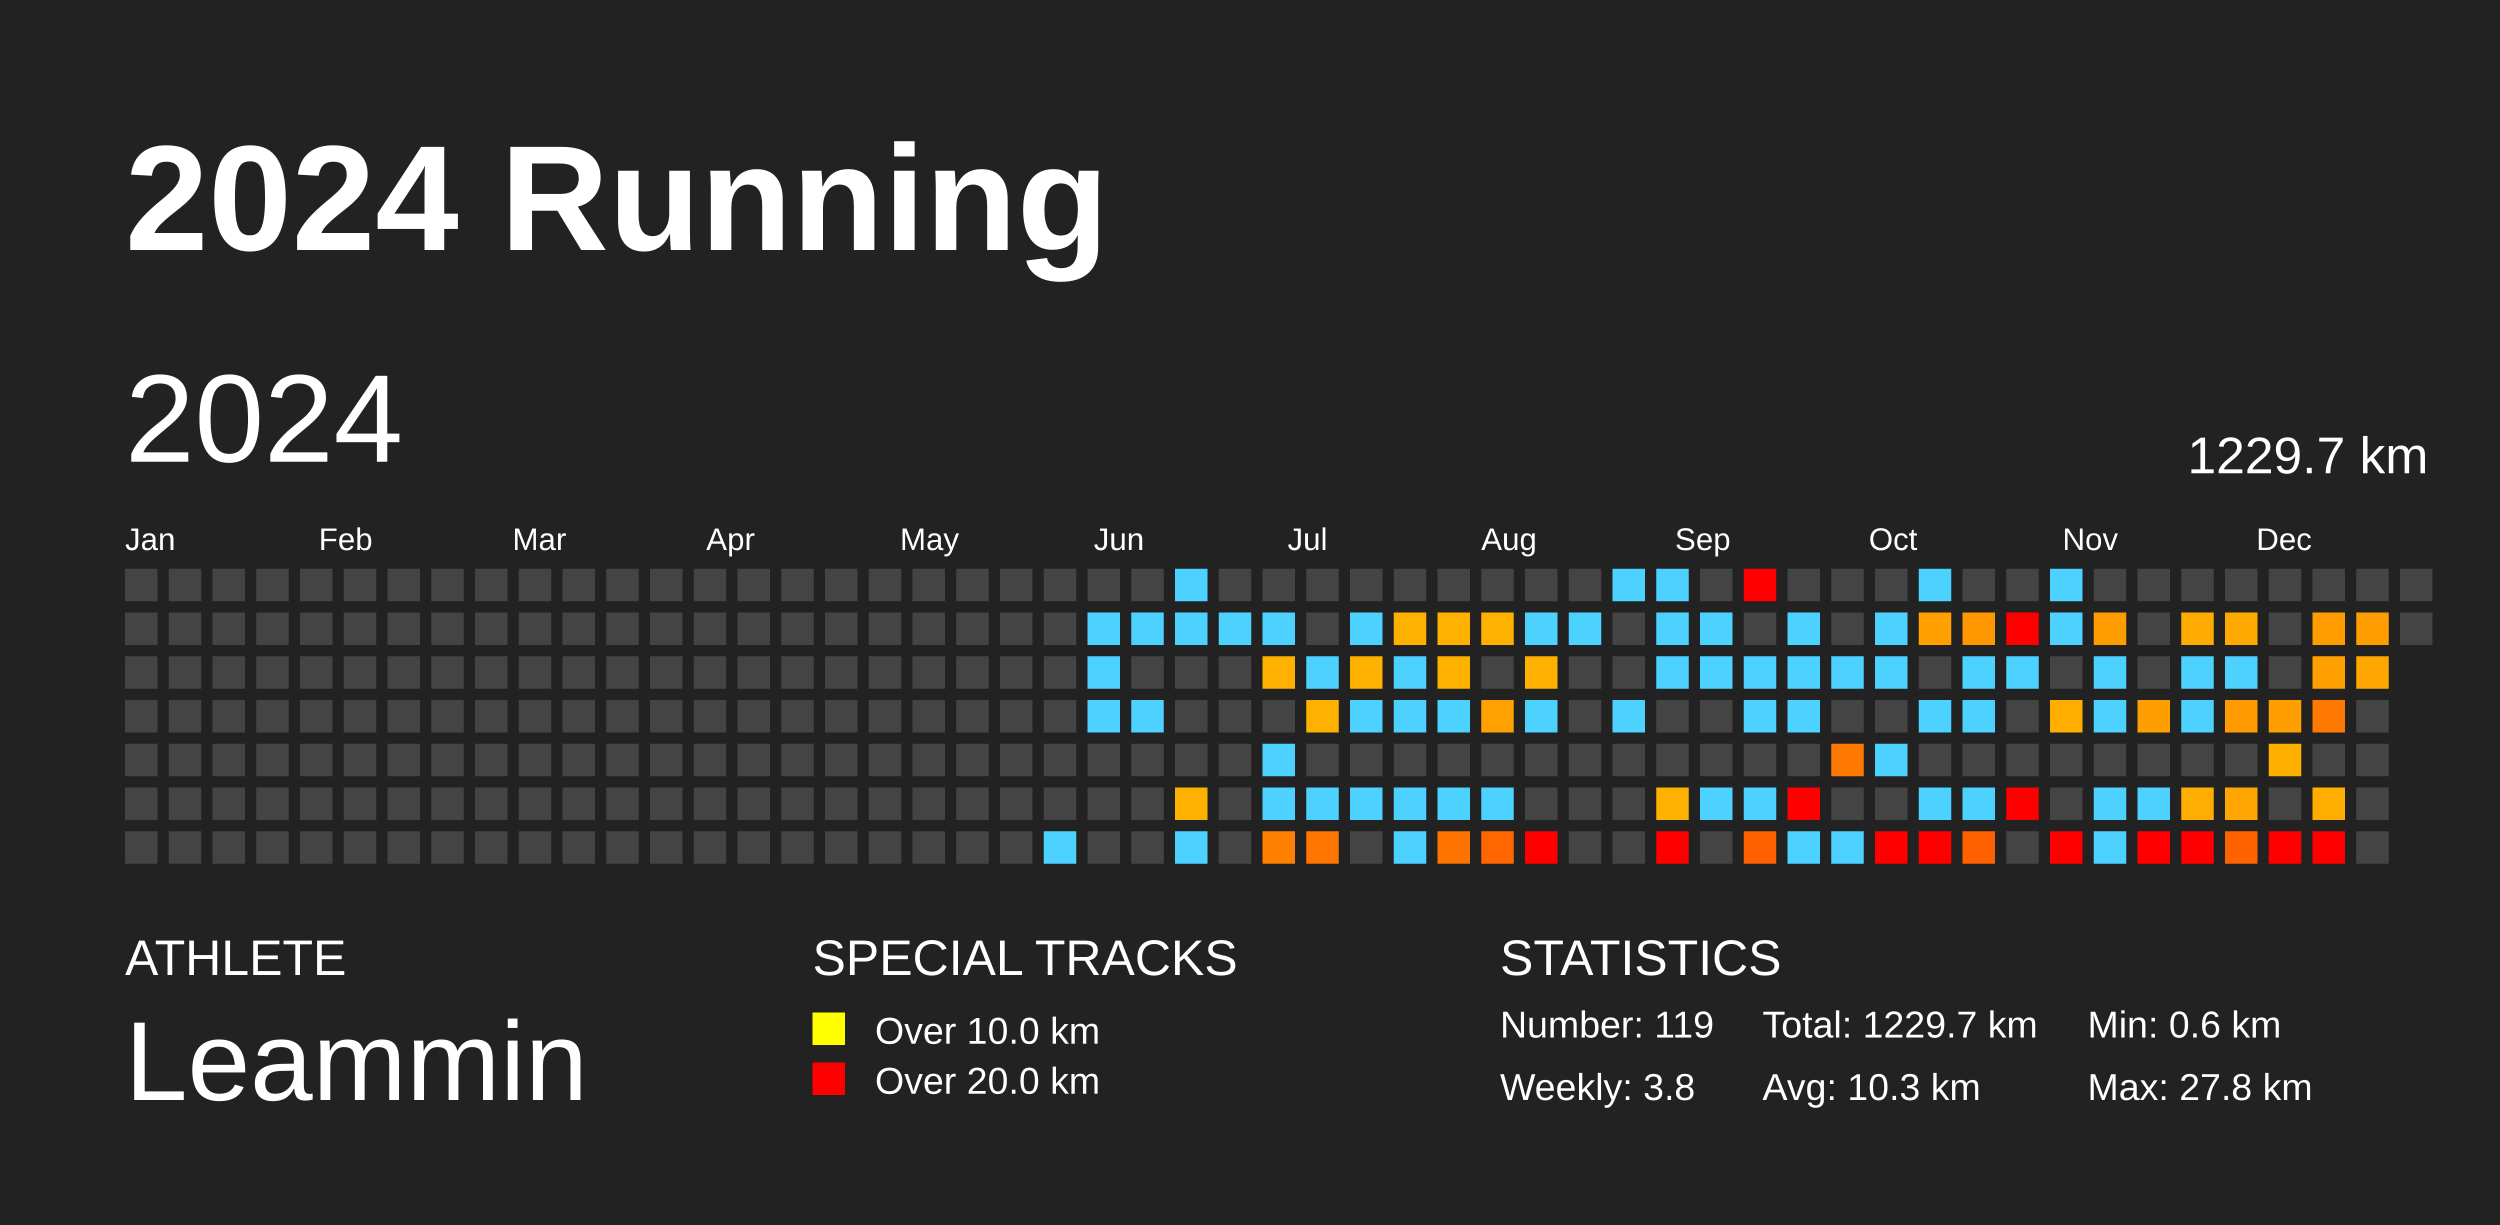
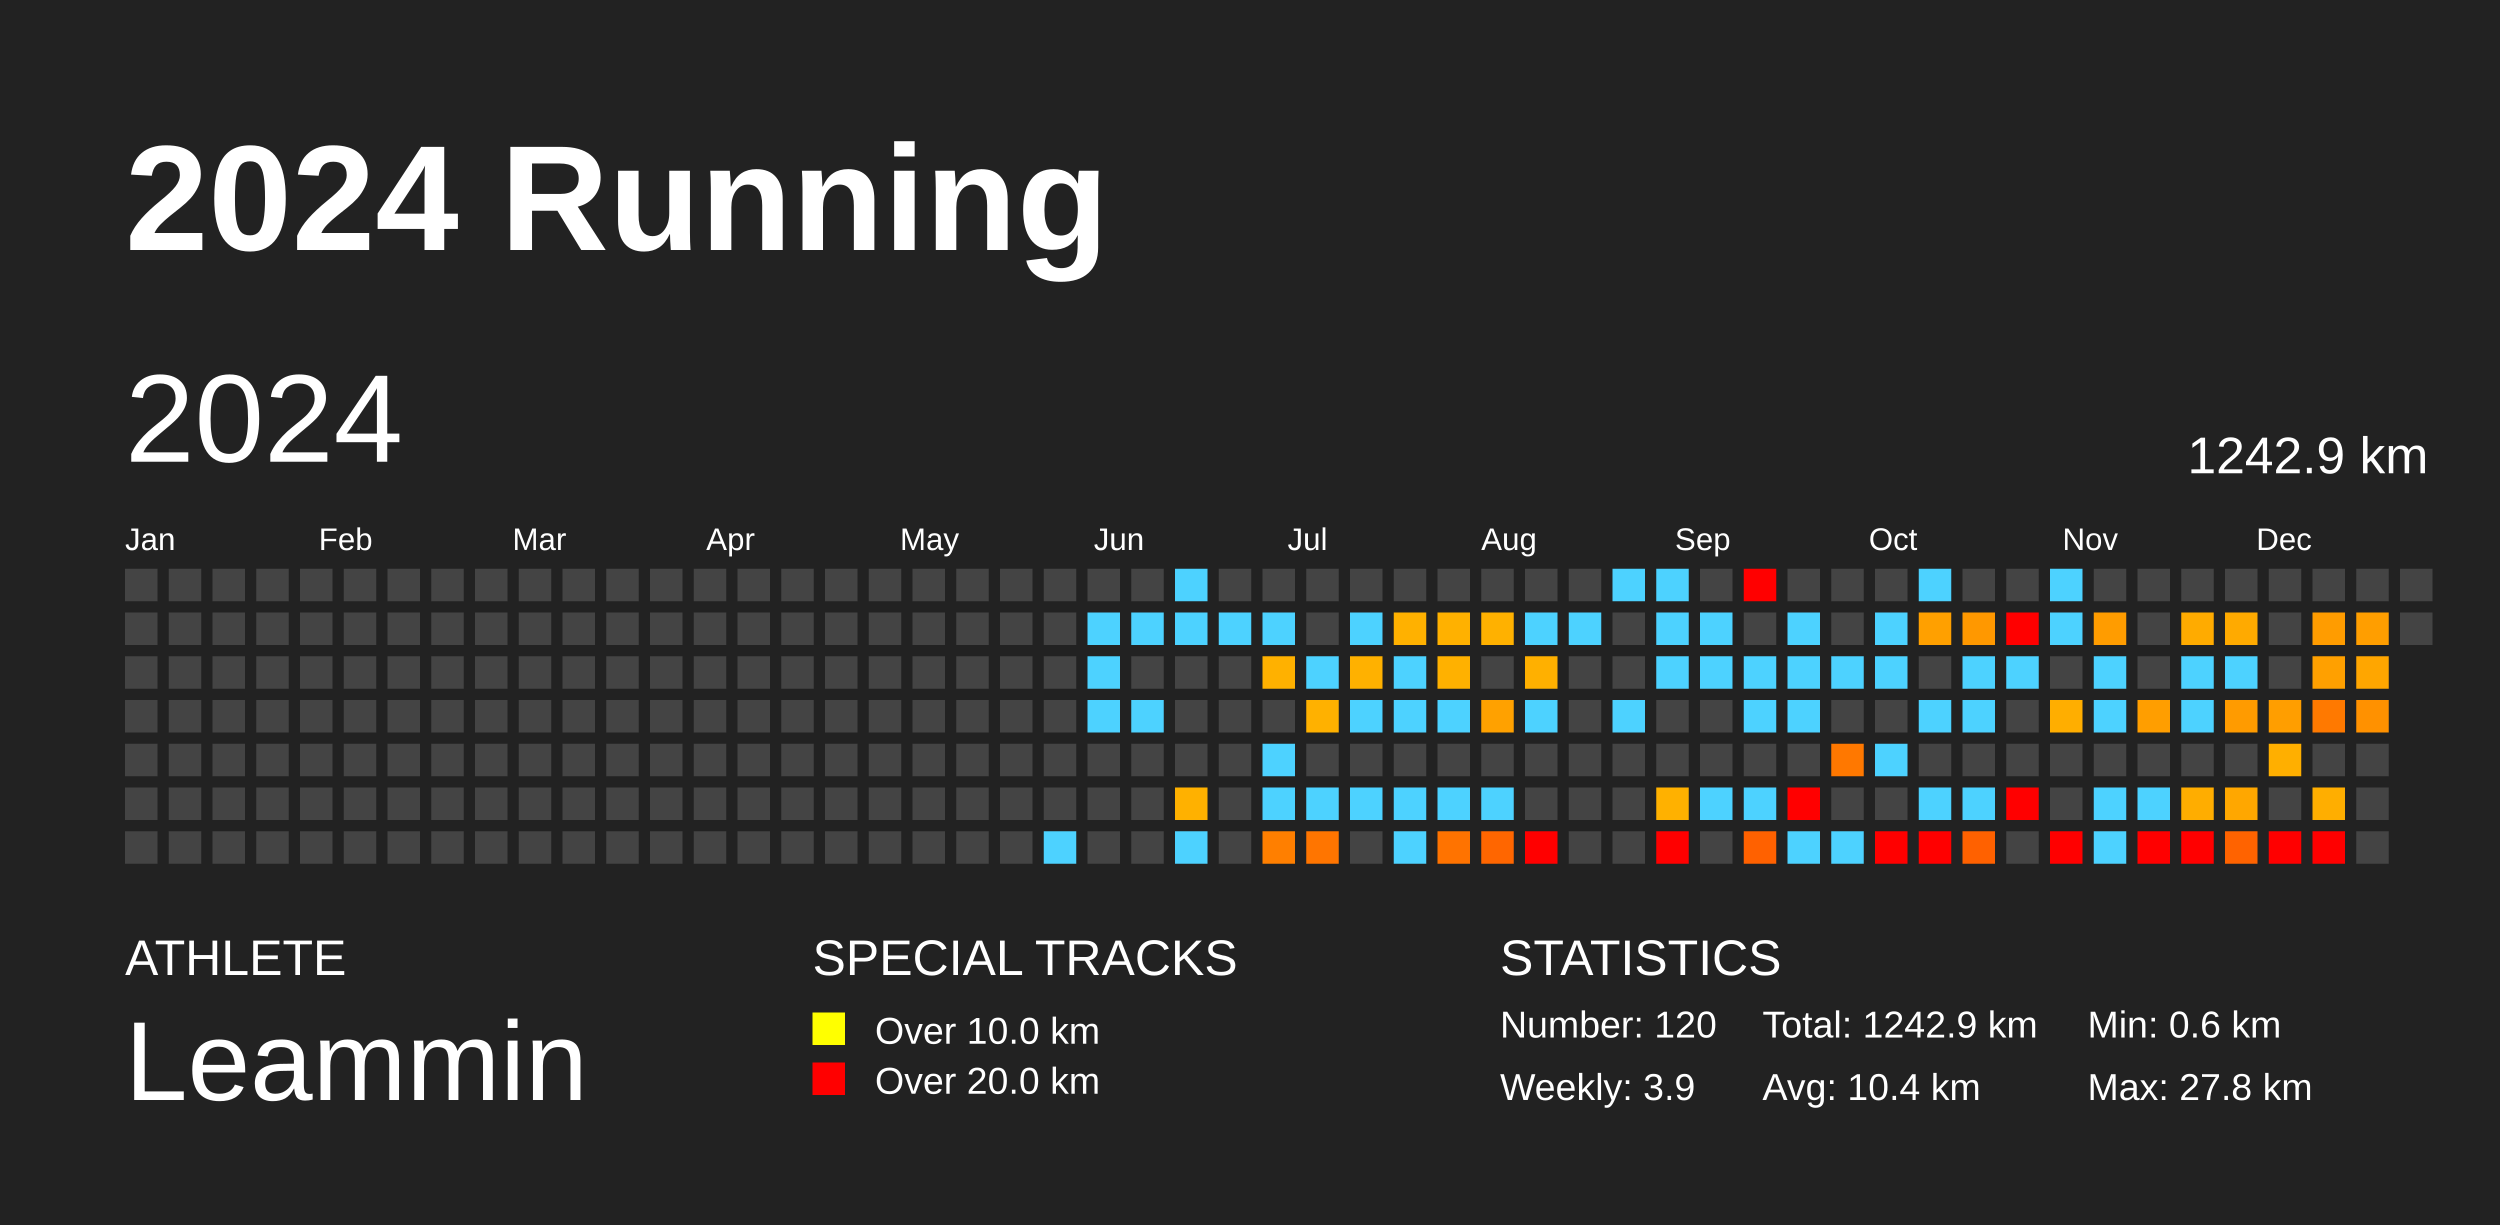
<svg xmlns="http://www.w3.org/2000/svg" baseProfile="full" height="98mm" version="1.1" viewBox="0,0,200,98" width="200mm">
  <defs />
  <rect fill="#222222" height="98" width="200" x="0" y="0" />
  <text fill="#FFFFFF" style="font-size:12px; font-family:Arial; font-weight:bold;" x="10" y="20">2024 Running</text>
  <text fill="#FFFFFF" style="font-size:4px; font-family:Arial" x="10" y="78">ATHLETE</text>
  <text fill="#FFFFFF" style="font-size:9px; font-family:Arial" x="10" y="88">Leammin</text>
  <text fill="#FFFFFF" style="font-size:4px; font-family:Arial" x="65" y="78">SPECIAL TRACKS</text>
  <rect fill="yellow" height="2.6" width="2.6" x="65" y="81" />
  <text fill="#FFFFFF" style="font-size:3px; font-family:Arial" x="70" y="83.5">Over 10.0 km</text>
  <rect fill="red" height="2.6" width="2.6" x="65" y="85" />
  <text fill="#FFFFFF" style="font-size:3px; font-family:Arial" x="70" y="87.5">Over 20.0 km</text>
  <text fill="#FFFFFF" style="font-size:4px; font-family:Arial" x="120" y="78">STATISTICS</text>
-   <text fill="#FFFFFF" style="font-size:3px; font-family:Arial" x="120" y="83">Number: 119</text>
-   <text fill="#FFFFFF" style="font-size:3px; font-family:Arial" x="120" y="88">Weekly: 3.8</text>
-   <text fill="#FFFFFF" style="font-size:3px; font-family:Arial" x="141" y="83">Total: 1229.7 km</text>
-   <text fill="#FFFFFF" style="font-size:3px; font-family:Arial" x="141" y="88">Avg: 10.3 km</text>
+   <text fill="#FFFFFF" style="font-size:3px; font-family:Arial" x="120" y="83">Number: 120</text>
+   <text fill="#FFFFFF" style="font-size:3px; font-family:Arial" x="120" y="88">Weekly: 3.9</text>
+   <text fill="#FFFFFF" style="font-size:3px; font-family:Arial" x="141" y="83">Total: 1242.9 km</text>
+   <text fill="#FFFFFF" style="font-size:3px; font-family:Arial" x="141" y="88">Avg: 10.4 km</text>
  <text fill="#FFFFFF" style="font-size:3px; font-family:Arial" x="167" y="83">Min: 0.6 km</text>
  <text fill="#FFFFFF" style="font-size:3px; font-family:Arial" x="167" y="88">Max: 27.8 km</text>
  <text dominant-baseline="hanging" fill="#FFFFFF" style="font-size:10.0px; font-family:Arial;" x="10" y="30">2024</text>
-   <text dominant-baseline="hanging" fill="#FFFFFF" style="font-size:4.125px; font-family:Arial;" x="175" y="35">1229.7 km</text>
+   <text dominant-baseline="hanging" fill="#FFFFFF" style="font-size:4.125px; font-family:Arial;" x="175" y="35">1242.9 km</text>
  <text fill="#FFFFFF" style="font-size:2.5px; font-family:Arial" x="10.0" y="44">Jan</text>
  <text fill="#FFFFFF" style="font-size:2.5px; font-family:Arial" x="25.5" y="44">Feb</text>
  <text fill="#FFFFFF" style="font-size:2.5px; font-family:Arial" x="41.0" y="44">Mar</text>
  <text fill="#FFFFFF" style="font-size:2.5px; font-family:Arial" x="56.5" y="44">Apr</text>
  <text fill="#FFFFFF" style="font-size:2.5px; font-family:Arial" x="72.0" y="44">May</text>
  <text fill="#FFFFFF" style="font-size:2.5px; font-family:Arial" x="87.5" y="44">Jun</text>
  <text fill="#FFFFFF" style="font-size:2.5px; font-family:Arial" x="103.0" y="44">Jul</text>
  <text fill="#FFFFFF" style="font-size:2.5px; font-family:Arial" x="118.5" y="44">Aug</text>
  <text fill="#FFFFFF" style="font-size:2.5px; font-family:Arial" x="134.0" y="44">Sep</text>
  <text fill="#FFFFFF" style="font-size:2.5px; font-family:Arial" x="149.5" y="44">Oct</text>
  <text fill="#FFFFFF" style="font-size:2.5px; font-family:Arial" x="165.0" y="44">Nov</text>
  <text fill="#FFFFFF" style="font-size:2.5px; font-family:Arial" x="180.5" y="44">Dec</text>
  <rect fill="#444444" height="2.6" width="2.6" x="10.0" y="45.5" />
  <rect fill="#444444" height="2.6" width="2.6" x="10.0" y="49.0" />
  <rect fill="#444444" height="2.6" width="2.6" x="10.0" y="52.5" />
  <rect fill="#444444" height="2.6" width="2.6" x="10.0" y="56.0" />
  <rect fill="#444444" height="2.6" width="2.6" x="10.0" y="59.5" />
  <rect fill="#444444" height="2.6" width="2.6" x="10.0" y="63.0" />
  <rect fill="#444444" height="2.6" width="2.6" x="10.0" y="66.5" />
  <rect fill="#444444" height="2.6" width="2.6" x="13.5" y="45.5" />
  <rect fill="#444444" height="2.6" width="2.6" x="13.5" y="49.0" />
  <rect fill="#444444" height="2.6" width="2.6" x="13.5" y="52.5" />
  <rect fill="#444444" height="2.6" width="2.6" x="13.5" y="56.0" />
  <rect fill="#444444" height="2.6" width="2.6" x="13.5" y="59.5" />
  <rect fill="#444444" height="2.6" width="2.6" x="13.5" y="63.0" />
  <rect fill="#444444" height="2.6" width="2.6" x="13.5" y="66.5" />
  <rect fill="#444444" height="2.6" width="2.6" x="17.0" y="45.5" />
  <rect fill="#444444" height="2.6" width="2.6" x="17.0" y="49.0" />
  <rect fill="#444444" height="2.6" width="2.6" x="17.0" y="52.5" />
  <rect fill="#444444" height="2.6" width="2.6" x="17.0" y="56.0" />
  <rect fill="#444444" height="2.6" width="2.6" x="17.0" y="59.5" />
  <rect fill="#444444" height="2.6" width="2.6" x="17.0" y="63.0" />
  <rect fill="#444444" height="2.6" width="2.6" x="17.0" y="66.5" />
  <rect fill="#444444" height="2.6" width="2.6" x="20.5" y="45.5" />
  <rect fill="#444444" height="2.6" width="2.6" x="20.5" y="49.0" />
  <rect fill="#444444" height="2.6" width="2.6" x="20.5" y="52.5" />
  <rect fill="#444444" height="2.6" width="2.6" x="20.5" y="56.0" />
  <rect fill="#444444" height="2.6" width="2.6" x="20.5" y="59.5" />
  <rect fill="#444444" height="2.6" width="2.6" x="20.5" y="63.0" />
  <rect fill="#444444" height="2.6" width="2.6" x="20.5" y="66.5" />
  <rect fill="#444444" height="2.6" width="2.6" x="24.0" y="45.5" />
  <rect fill="#444444" height="2.6" width="2.6" x="24.0" y="49.0" />
  <rect fill="#444444" height="2.6" width="2.6" x="24.0" y="52.5" />
  <rect fill="#444444" height="2.6" width="2.6" x="24.0" y="56.0" />
  <rect fill="#444444" height="2.6" width="2.6" x="24.0" y="59.5" />
  <rect fill="#444444" height="2.6" width="2.6" x="24.0" y="63.0" />
  <rect fill="#444444" height="2.6" width="2.6" x="24.0" y="66.5" />
  <rect fill="#444444" height="2.6" width="2.6" x="27.5" y="45.5" />
  <rect fill="#444444" height="2.6" width="2.6" x="27.5" y="49.0" />
  <rect fill="#444444" height="2.6" width="2.6" x="27.5" y="52.5" />
  <rect fill="#444444" height="2.6" width="2.6" x="27.5" y="56.0" />
  <rect fill="#444444" height="2.6" width="2.6" x="27.5" y="59.5" />
  <rect fill="#444444" height="2.6" width="2.6" x="27.5" y="63.0" />
  <rect fill="#444444" height="2.6" width="2.6" x="27.5" y="66.5" />
  <rect fill="#444444" height="2.6" width="2.6" x="31.0" y="45.5" />
  <rect fill="#444444" height="2.6" width="2.6" x="31.0" y="49.0" />
  <rect fill="#444444" height="2.6" width="2.6" x="31.0" y="52.5" />
  <rect fill="#444444" height="2.6" width="2.6" x="31.0" y="56.0" />
  <rect fill="#444444" height="2.6" width="2.6" x="31.0" y="59.5" />
  <rect fill="#444444" height="2.6" width="2.6" x="31.0" y="63.0" />
  <rect fill="#444444" height="2.6" width="2.6" x="31.0" y="66.5" />
  <rect fill="#444444" height="2.6" width="2.6" x="34.5" y="45.5" />
  <rect fill="#444444" height="2.6" width="2.6" x="34.5" y="49.0" />
  <rect fill="#444444" height="2.6" width="2.6" x="34.5" y="52.5" />
  <rect fill="#444444" height="2.6" width="2.6" x="34.5" y="56.0" />
  <rect fill="#444444" height="2.6" width="2.6" x="34.5" y="59.5" />
  <rect fill="#444444" height="2.6" width="2.6" x="34.5" y="63.0" />
  <rect fill="#444444" height="2.6" width="2.6" x="34.5" y="66.5" />
  <rect fill="#444444" height="2.6" width="2.6" x="38.0" y="45.5" />
  <rect fill="#444444" height="2.6" width="2.6" x="38.0" y="49.0" />
  <rect fill="#444444" height="2.6" width="2.6" x="38.0" y="52.5" />
  <rect fill="#444444" height="2.6" width="2.6" x="38.0" y="56.0" />
  <rect fill="#444444" height="2.6" width="2.6" x="38.0" y="59.5" />
  <rect fill="#444444" height="2.6" width="2.6" x="38.0" y="63.0" />
  <rect fill="#444444" height="2.6" width="2.6" x="38.0" y="66.5" />
  <rect fill="#444444" height="2.6" width="2.6" x="41.5" y="45.5" />
  <rect fill="#444444" height="2.6" width="2.6" x="41.5" y="49.0" />
  <rect fill="#444444" height="2.6" width="2.6" x="41.5" y="52.5" />
  <rect fill="#444444" height="2.6" width="2.6" x="41.5" y="56.0" />
  <rect fill="#444444" height="2.6" width="2.6" x="41.5" y="59.5" />
  <rect fill="#444444" height="2.6" width="2.6" x="41.5" y="63.0" />
  <rect fill="#444444" height="2.6" width="2.6" x="41.5" y="66.5" />
  <rect fill="#444444" height="2.6" width="2.6" x="45.0" y="45.5" />
  <rect fill="#444444" height="2.6" width="2.6" x="45.0" y="49.0" />
  <rect fill="#444444" height="2.6" width="2.6" x="45.0" y="52.5" />
  <rect fill="#444444" height="2.6" width="2.6" x="45.0" y="56.0" />
  <rect fill="#444444" height="2.6" width="2.6" x="45.0" y="59.5" />
  <rect fill="#444444" height="2.6" width="2.6" x="45.0" y="63.0" />
  <rect fill="#444444" height="2.6" width="2.6" x="45.0" y="66.5" />
  <rect fill="#444444" height="2.6" width="2.6" x="48.5" y="45.5" />
  <rect fill="#444444" height="2.6" width="2.6" x="48.5" y="49.0" />
  <rect fill="#444444" height="2.6" width="2.6" x="48.5" y="52.5" />
  <rect fill="#444444" height="2.6" width="2.6" x="48.5" y="56.0" />
  <rect fill="#444444" height="2.6" width="2.6" x="48.5" y="59.5" />
  <rect fill="#444444" height="2.6" width="2.6" x="48.5" y="63.0" />
  <rect fill="#444444" height="2.6" width="2.6" x="48.5" y="66.5" />
  <rect fill="#444444" height="2.6" width="2.6" x="52.0" y="45.5" />
  <rect fill="#444444" height="2.6" width="2.6" x="52.0" y="49.0" />
  <rect fill="#444444" height="2.6" width="2.6" x="52.0" y="52.5" />
  <rect fill="#444444" height="2.6" width="2.6" x="52.0" y="56.0" />
  <rect fill="#444444" height="2.6" width="2.6" x="52.0" y="59.5" />
  <rect fill="#444444" height="2.6" width="2.6" x="52.0" y="63.0" />
  <rect fill="#444444" height="2.6" width="2.6" x="52.0" y="66.5" />
  <rect fill="#444444" height="2.6" width="2.6" x="55.5" y="45.5" />
  <rect fill="#444444" height="2.6" width="2.6" x="55.5" y="49.0" />
  <rect fill="#444444" height="2.6" width="2.6" x="55.5" y="52.5" />
  <rect fill="#444444" height="2.6" width="2.6" x="55.5" y="56.0" />
  <rect fill="#444444" height="2.6" width="2.6" x="55.5" y="59.5" />
  <rect fill="#444444" height="2.6" width="2.6" x="55.5" y="63.0" />
  <rect fill="#444444" height="2.6" width="2.6" x="55.5" y="66.5" />
  <rect fill="#444444" height="2.6" width="2.6" x="59.0" y="45.5" />
  <rect fill="#444444" height="2.6" width="2.6" x="59.0" y="49.0" />
  <rect fill="#444444" height="2.6" width="2.6" x="59.0" y="52.5" />
  <rect fill="#444444" height="2.6" width="2.6" x="59.0" y="56.0" />
  <rect fill="#444444" height="2.6" width="2.6" x="59.0" y="59.5" />
  <rect fill="#444444" height="2.6" width="2.6" x="59.0" y="63.0" />
  <rect fill="#444444" height="2.6" width="2.6" x="59.0" y="66.5" />
  <rect fill="#444444" height="2.6" width="2.6" x="62.5" y="45.5" />
  <rect fill="#444444" height="2.6" width="2.6" x="62.5" y="49.0" />
  <rect fill="#444444" height="2.6" width="2.6" x="62.5" y="52.5" />
  <rect fill="#444444" height="2.6" width="2.6" x="62.5" y="56.0" />
  <rect fill="#444444" height="2.6" width="2.6" x="62.5" y="59.5" />
  <rect fill="#444444" height="2.6" width="2.6" x="62.5" y="63.0" />
  <rect fill="#444444" height="2.6" width="2.6" x="62.5" y="66.5" />
  <rect fill="#444444" height="2.6" width="2.6" x="66.0" y="45.5" />
  <rect fill="#444444" height="2.6" width="2.6" x="66.0" y="49.0" />
  <rect fill="#444444" height="2.6" width="2.6" x="66.0" y="52.5" />
  <rect fill="#444444" height="2.6" width="2.6" x="66.0" y="56.0" />
  <rect fill="#444444" height="2.6" width="2.6" x="66.0" y="59.5" />
  <rect fill="#444444" height="2.6" width="2.6" x="66.0" y="63.0" />
  <rect fill="#444444" height="2.6" width="2.6" x="66.0" y="66.5" />
  <rect fill="#444444" height="2.6" width="2.6" x="69.5" y="45.5" />
  <rect fill="#444444" height="2.6" width="2.6" x="69.5" y="49.0" />
  <rect fill="#444444" height="2.6" width="2.6" x="69.5" y="52.5" />
  <rect fill="#444444" height="2.6" width="2.6" x="69.5" y="56.0" />
  <rect fill="#444444" height="2.6" width="2.6" x="69.5" y="59.5" />
  <rect fill="#444444" height="2.6" width="2.6" x="69.5" y="63.0" />
  <rect fill="#444444" height="2.6" width="2.6" x="69.5" y="66.5" />
  <rect fill="#444444" height="2.6" width="2.6" x="73.0" y="45.5" />
  <rect fill="#444444" height="2.6" width="2.6" x="73.0" y="49.0" />
  <rect fill="#444444" height="2.6" width="2.6" x="73.0" y="52.5" />
  <rect fill="#444444" height="2.6" width="2.6" x="73.0" y="56.0" />
  <rect fill="#444444" height="2.6" width="2.6" x="73.0" y="59.5" />
  <rect fill="#444444" height="2.6" width="2.6" x="73.0" y="63.0" />
  <rect fill="#444444" height="2.6" width="2.6" x="73.0" y="66.5" />
  <rect fill="#444444" height="2.6" width="2.6" x="76.5" y="45.5" />
  <rect fill="#444444" height="2.6" width="2.6" x="76.5" y="49.0" />
  <rect fill="#444444" height="2.6" width="2.6" x="76.5" y="52.5" />
  <rect fill="#444444" height="2.6" width="2.6" x="76.5" y="56.0" />
  <rect fill="#444444" height="2.6" width="2.6" x="76.5" y="59.5" />
  <rect fill="#444444" height="2.6" width="2.6" x="76.5" y="63.0" />
  <rect fill="#444444" height="2.6" width="2.6" x="76.5" y="66.5" />
  <rect fill="#444444" height="2.6" width="2.6" x="80.0" y="45.5" />
  <rect fill="#444444" height="2.6" width="2.6" x="80.0" y="49.0" />
  <rect fill="#444444" height="2.6" width="2.6" x="80.0" y="52.5" />
  <rect fill="#444444" height="2.6" width="2.6" x="80.0" y="56.0" />
  <rect fill="#444444" height="2.6" width="2.6" x="80.0" y="59.5" />
  <rect fill="#444444" height="2.6" width="2.6" x="80.0" y="63.0" />
  <rect fill="#444444" height="2.6" width="2.6" x="80.0" y="66.5" />
  <rect fill="#444444" height="2.6" width="2.6" x="83.5" y="45.5" />
  <rect fill="#444444" height="2.6" width="2.6" x="83.5" y="49.0" />
  <rect fill="#444444" height="2.6" width="2.6" x="83.5" y="52.5" />
  <rect fill="#444444" height="2.6" width="2.6" x="83.5" y="56.0" />
  <rect fill="#444444" height="2.6" width="2.6" x="83.5" y="59.5" />
  <rect fill="#444444" height="2.6" width="2.6" x="83.5" y="63.0" />
  <rect fill="#4dd2ff" height="2.6" width="2.6" x="83.5" y="66.5" />
  <rect fill="#444444" height="2.6" width="2.6" x="87.0" y="45.5" />
  <rect fill="#4dd2ff" height="2.6" width="2.6" x="87.0" y="49.0" />
  <rect fill="#4dd2ff" height="2.6" width="2.6" x="87.0" y="52.5" />
  <rect fill="#4dd2ff" height="2.6" width="2.6" x="87.0" y="56.0" />
  <rect fill="#444444" height="2.6" width="2.6" x="87.0" y="59.5" />
  <rect fill="#444444" height="2.6" width="2.6" x="87.0" y="63.0" />
  <rect fill="#444444" height="2.6" width="2.6" x="87.0" y="66.5" />
  <rect fill="#444444" height="2.6" width="2.6" x="90.5" y="45.5" />
  <rect fill="#4dd2ff" height="2.6" width="2.6" x="90.5" y="49.0" />
  <rect fill="#444444" height="2.6" width="2.6" x="90.5" y="52.5" />
  <rect fill="#4dd2ff" height="2.6" width="2.6" x="90.5" y="56.0" />
  <rect fill="#444444" height="2.6" width="2.6" x="90.5" y="59.5" />
  <rect fill="#444444" height="2.6" width="2.6" x="90.5" y="63.0" />
  <rect fill="#444444" height="2.6" width="2.6" x="90.5" y="66.5" />
  <rect fill="#4dd2ff" height="2.6" width="2.6" x="94.0" y="45.5" />
  <rect fill="#4dd2ff" height="2.6" width="2.6" x="94.0" y="49.0" />
  <rect fill="#444444" height="2.6" width="2.6" x="94.0" y="52.5" />
  <rect fill="#444444" height="2.6" width="2.6" x="94.0" y="56.0" />
  <rect fill="#444444" height="2.6" width="2.6" x="94.0" y="59.5" />
  <rect fill="#ffb100" height="2.6" width="2.6" x="94.0" y="63.0" />
  <rect fill="#4dd2ff" height="2.6" width="2.6" x="94.0" y="66.5" />
  <rect fill="#444444" height="2.6" width="2.6" x="97.5" y="45.5" />
  <rect fill="#4dd2ff" height="2.6" width="2.6" x="97.5" y="49.0" />
  <rect fill="#444444" height="2.6" width="2.6" x="97.5" y="52.5" />
  <rect fill="#444444" height="2.6" width="2.6" x="97.5" y="56.0" />
  <rect fill="#444444" height="2.6" width="2.6" x="97.5" y="59.5" />
  <rect fill="#444444" height="2.6" width="2.6" x="97.5" y="63.0" />
  <rect fill="#444444" height="2.6" width="2.6" x="97.5" y="66.5" />
  <rect fill="#444444" height="2.6" width="2.6" x="101.0" y="45.5" />
  <rect fill="#4dd2ff" height="2.6" width="2.6" x="101.0" y="49.0" />
  <rect fill="#ffb100" height="2.6" width="2.6" x="101.0" y="52.5" />
  <rect fill="#444444" height="2.6" width="2.6" x="101.0" y="56.0" />
  <rect fill="#4dd2ff" height="2.6" width="2.6" x="101.0" y="59.5" />
  <rect fill="#4dd2ff" height="2.6" width="2.6" x="101.0" y="63.0" />
  <rect fill="#ff7f00" height="2.6" width="2.6" x="101.0" y="66.5" />
  <rect fill="#444444" height="2.6" width="2.6" x="104.5" y="45.5" />
  <rect fill="#444444" height="2.6" width="2.6" x="104.5" y="49.0" />
  <rect fill="#4dd2ff" height="2.6" width="2.6" x="104.5" y="52.5" />
  <rect fill="#ffb100" height="2.6" width="2.6" x="104.5" y="56.0" />
  <rect fill="#444444" height="2.6" width="2.6" x="104.5" y="59.5" />
  <rect fill="#4dd2ff" height="2.6" width="2.6" x="104.5" y="63.0" />
  <rect fill="#ff7500" height="2.6" width="2.6" x="104.5" y="66.5" />
  <rect fill="#444444" height="2.6" width="2.6" x="108.0" y="45.5" />
  <rect fill="#4dd2ff" height="2.6" width="2.6" x="108.0" y="49.0" />
  <rect fill="#ffb100" height="2.6" width="2.6" x="108.0" y="52.5" />
  <rect fill="#4dd2ff" height="2.6" width="2.6" x="108.0" y="56.0" />
  <rect fill="#444444" height="2.6" width="2.6" x="108.0" y="59.5" />
  <rect fill="#4dd2ff" height="2.6" width="2.6" x="108.0" y="63.0" />
  <rect fill="#444444" height="2.6" width="2.6" x="108.0" y="66.5" />
  <rect fill="#444444" height="2.6" width="2.6" x="111.5" y="45.5" />
  <rect fill="#ffb100" height="2.6" width="2.6" x="111.5" y="49.0" />
  <rect fill="#4dd2ff" height="2.6" width="2.6" x="111.5" y="52.5" />
  <rect fill="#4dd2ff" height="2.6" width="2.6" x="111.5" y="56.0" />
  <rect fill="#444444" height="2.6" width="2.6" x="111.5" y="59.5" />
  <rect fill="#4dd2ff" height="2.6" width="2.6" x="111.5" y="63.0" />
  <rect fill="#4dd2ff" height="2.6" width="2.6" x="111.5" y="66.5" />
  <rect fill="#444444" height="2.6" width="2.6" x="115.0" y="45.5" />
  <rect fill="#ffb100" height="2.6" width="2.6" x="115.0" y="49.0" />
  <rect fill="#ffb100" height="2.6" width="2.6" x="115.0" y="52.5" />
  <rect fill="#4dd2ff" height="2.6" width="2.6" x="115.0" y="56.0" />
  <rect fill="#444444" height="2.6" width="2.6" x="115.0" y="59.5" />
  <rect fill="#4dd2ff" height="2.6" width="2.6" x="115.0" y="63.0" />
  <rect fill="#ff7300" height="2.6" width="2.6" x="115.0" y="66.5" />
  <rect fill="#444444" height="2.6" width="2.6" x="118.5" y="45.5" />
  <rect fill="#ffb100" height="2.6" width="2.6" x="118.5" y="49.0" />
  <rect fill="#444444" height="2.6" width="2.6" x="118.5" y="52.5" />
  <rect fill="#ffa100" height="2.6" width="2.6" x="118.5" y="56.0" />
  <rect fill="#444444" height="2.6" width="2.6" x="118.5" y="59.5" />
  <rect fill="#4dd2ff" height="2.6" width="2.6" x="118.5" y="63.0" />
  <rect fill="#ff6600" height="2.6" width="2.6" x="118.5" y="66.5" />
  <rect fill="#444444" height="2.6" width="2.6" x="122.0" y="45.5" />
  <rect fill="#4dd2ff" height="2.6" width="2.6" x="122.0" y="49.0" />
  <rect fill="#ffb000" height="2.6" width="2.6" x="122.0" y="52.5" />
  <rect fill="#4dd2ff" height="2.6" width="2.6" x="122.0" y="56.0" />
  <rect fill="#444444" height="2.6" width="2.6" x="122.0" y="59.5" />
  <rect fill="#444444" height="2.6" width="2.6" x="122.0" y="63.0" />
  <rect fill="red" height="2.6" width="2.6" x="122.0" y="66.5" />
  <rect fill="#444444" height="2.6" width="2.6" x="125.5" y="45.5" />
  <rect fill="#4dd2ff" height="2.6" width="2.6" x="125.5" y="49.0" />
  <rect fill="#444444" height="2.6" width="2.6" x="125.5" y="52.5" />
  <rect fill="#444444" height="2.6" width="2.6" x="125.5" y="56.0" />
  <rect fill="#444444" height="2.6" width="2.6" x="125.5" y="59.5" />
  <rect fill="#444444" height="2.6" width="2.6" x="125.5" y="63.0" />
  <rect fill="#444444" height="2.6" width="2.6" x="125.5" y="66.5" />
  <rect fill="#4dd2ff" height="2.6" width="2.6" x="129.0" y="45.5" />
  <rect fill="#444444" height="2.6" width="2.6" x="129.0" y="49.0" />
  <rect fill="#444444" height="2.6" width="2.6" x="129.0" y="52.5" />
  <rect fill="#4dd2ff" height="2.6" width="2.6" x="129.0" y="56.0" />
  <rect fill="#444444" height="2.6" width="2.6" x="129.0" y="59.5" />
  <rect fill="#444444" height="2.6" width="2.6" x="129.0" y="63.0" />
  <rect fill="#444444" height="2.6" width="2.6" x="129.0" y="66.5" />
  <rect fill="#4dd2ff" height="2.6" width="2.6" x="132.5" y="45.5" />
  <rect fill="#4dd2ff" height="2.6" width="2.6" x="132.5" y="49.0" />
  <rect fill="#4dd2ff" height="2.6" width="2.6" x="132.5" y="52.5" />
  <rect fill="#444444" height="2.6" width="2.6" x="132.5" y="56.0" />
  <rect fill="#444444" height="2.6" width="2.6" x="132.5" y="59.5" />
  <rect fill="#ffb100" height="2.6" width="2.6" x="132.5" y="63.0" />
  <rect fill="red" height="2.6" width="2.6" x="132.5" y="66.5" />
  <rect fill="#444444" height="2.6" width="2.6" x="136.0" y="45.5" />
  <rect fill="#4dd2ff" height="2.6" width="2.6" x="136.0" y="49.0" />
  <rect fill="#4dd2ff" height="2.6" width="2.6" x="136.0" y="52.5" />
  <rect fill="#444444" height="2.6" width="2.6" x="136.0" y="56.0" />
  <rect fill="#444444" height="2.6" width="2.6" x="136.0" y="59.5" />
  <rect fill="#4dd2ff" height="2.6" width="2.6" x="136.0" y="63.0" />
  <rect fill="#444444" height="2.6" width="2.6" x="136.0" y="66.5" />
  <rect fill="red" height="2.6" width="2.6" x="139.5" y="45.5" />
  <rect fill="#444444" height="2.6" width="2.6" x="139.5" y="49.0" />
  <rect fill="#4dd2ff" height="2.6" width="2.6" x="139.5" y="52.5" />
  <rect fill="#4dd2ff" height="2.6" width="2.6" x="139.5" y="56.0" />
  <rect fill="#444444" height="2.6" width="2.6" x="139.5" y="59.5" />
  <rect fill="#4dd2ff" height="2.6" width="2.6" x="139.5" y="63.0" />
  <rect fill="#ff6100" height="2.6" width="2.6" x="139.5" y="66.5" />
  <rect fill="#444444" height="2.6" width="2.6" x="143.0" y="45.5" />
  <rect fill="#4dd2ff" height="2.6" width="2.6" x="143.0" y="49.0" />
  <rect fill="#4dd2ff" height="2.6" width="2.6" x="143.0" y="52.5" />
  <rect fill="#4dd2ff" height="2.6" width="2.6" x="143.0" y="56.0" />
  <rect fill="#444444" height="2.6" width="2.6" x="143.0" y="59.5" />
  <rect fill="red" height="2.6" width="2.6" x="143.0" y="63.0" />
  <rect fill="#4dd2ff" height="2.6" width="2.6" x="143.0" y="66.5" />
  <rect fill="#444444" height="2.6" width="2.6" x="146.5" y="45.5" />
  <rect fill="#444444" height="2.6" width="2.6" x="146.5" y="49.0" />
  <rect fill="#4dd2ff" height="2.6" width="2.6" x="146.5" y="52.5" />
  <rect fill="#444444" height="2.6" width="2.6" x="146.5" y="56.0" />
  <rect fill="#ff7800" height="2.6" width="2.6" x="146.5" y="59.5" />
  <rect fill="#444444" height="2.6" width="2.6" x="146.5" y="63.0" />
  <rect fill="#4dd2ff" height="2.6" width="2.6" x="146.5" y="66.5" />
  <rect fill="#444444" height="2.6" width="2.6" x="150.0" y="45.5" />
  <rect fill="#4dd2ff" height="2.6" width="2.6" x="150.0" y="49.0" />
  <rect fill="#4dd2ff" height="2.6" width="2.6" x="150.0" y="52.5" />
  <rect fill="#444444" height="2.6" width="2.6" x="150.0" y="56.0" />
  <rect fill="#4dd2ff" height="2.6" width="2.6" x="150.0" y="59.5" />
  <rect fill="#444444" height="2.6" width="2.6" x="150.0" y="63.0" />
  <rect fill="red" height="2.6" width="2.6" x="150.0" y="66.5" />
  <rect fill="#4dd2ff" height="2.6" width="2.6" x="153.5" y="45.5" />
  <rect fill="#ffa000" height="2.6" width="2.6" x="153.5" y="49.0" />
  <rect fill="#444444" height="2.6" width="2.6" x="153.5" y="52.5" />
  <rect fill="#4dd2ff" height="2.6" width="2.6" x="153.5" y="56.0" />
  <rect fill="#444444" height="2.6" width="2.6" x="153.5" y="59.5" />
  <rect fill="#4dd2ff" height="2.6" width="2.6" x="153.5" y="63.0" />
  <rect fill="red" height="2.6" width="2.6" x="153.5" y="66.5" />
  <rect fill="#444444" height="2.6" width="2.6" x="157.0" y="45.5" />
  <rect fill="#ff9800" height="2.6" width="2.6" x="157.0" y="49.0" />
  <rect fill="#4dd2ff" height="2.6" width="2.6" x="157.0" y="52.5" />
  <rect fill="#4dd2ff" height="2.6" width="2.6" x="157.0" y="56.0" />
  <rect fill="#444444" height="2.6" width="2.6" x="157.0" y="59.5" />
  <rect fill="#4dd2ff" height="2.6" width="2.6" x="157.0" y="63.0" />
  <rect fill="#ff6100" height="2.6" width="2.6" x="157.0" y="66.5" />
  <rect fill="#444444" height="2.6" width="2.6" x="160.5" y="45.5" />
  <rect fill="red" height="2.6" width="2.6" x="160.5" y="49.0" />
  <rect fill="#4dd2ff" height="2.6" width="2.6" x="160.5" y="52.5" />
  <rect fill="#444444" height="2.6" width="2.6" x="160.5" y="56.0" />
  <rect fill="#444444" height="2.6" width="2.6" x="160.5" y="59.5" />
  <rect fill="red" height="2.6" width="2.6" x="160.5" y="63.0" />
  <rect fill="#444444" height="2.6" width="2.6" x="160.5" y="66.5" />
  <rect fill="#4dd2ff" height="2.6" width="2.6" x="164.0" y="45.5" />
  <rect fill="#4dd2ff" height="2.6" width="2.6" x="164.0" y="49.0" />
  <rect fill="#444444" height="2.6" width="2.6" x="164.0" y="52.5" />
  <rect fill="#ffae00" height="2.6" width="2.6" x="164.0" y="56.0" />
  <rect fill="#444444" height="2.6" width="2.6" x="164.0" y="59.5" />
  <rect fill="#444444" height="2.6" width="2.6" x="164.0" y="63.0" />
  <rect fill="red" height="2.6" width="2.6" x="164.0" y="66.5" />
  <rect fill="#444444" height="2.6" width="2.6" x="167.5" y="45.5" />
  <rect fill="#ff9c00" height="2.6" width="2.6" x="167.5" y="49.0" />
  <rect fill="#4dd2ff" height="2.6" width="2.6" x="167.5" y="52.5" />
  <rect fill="#4dd2ff" height="2.6" width="2.6" x="167.5" y="56.0" />
  <rect fill="#444444" height="2.6" width="2.6" x="167.5" y="59.5" />
  <rect fill="#4dd2ff" height="2.6" width="2.6" x="167.5" y="63.0" />
  <rect fill="#4dd2ff" height="2.6" width="2.6" x="167.5" y="66.5" />
  <rect fill="#444444" height="2.6" width="2.6" x="171.0" y="45.5" />
  <rect fill="#444444" height="2.6" width="2.6" x="171.0" y="49.0" />
  <rect fill="#444444" height="2.6" width="2.6" x="171.0" y="52.5" />
  <rect fill="#ff9e00" height="2.6" width="2.6" x="171.0" y="56.0" />
  <rect fill="#444444" height="2.6" width="2.6" x="171.0" y="59.5" />
  <rect fill="#4dd2ff" height="2.6" width="2.6" x="171.0" y="63.0" />
  <rect fill="red" height="2.6" width="2.6" x="171.0" y="66.5" />
  <rect fill="#444444" height="2.6" width="2.6" x="174.5" y="45.5" />
  <rect fill="#ffab00" height="2.6" width="2.6" x="174.5" y="49.0" />
  <rect fill="#4dd2ff" height="2.6" width="2.6" x="174.5" y="52.5" />
  <rect fill="#4dd2ff" height="2.6" width="2.6" x="174.5" y="56.0" />
  <rect fill="#444444" height="2.6" width="2.6" x="174.5" y="59.5" />
  <rect fill="#ffad00" height="2.6" width="2.6" x="174.5" y="63.0" />
  <rect fill="red" height="2.6" width="2.6" x="174.5" y="66.5" />
  <rect fill="#444444" height="2.6" width="2.6" x="178.0" y="45.5" />
  <rect fill="#ffaa00" height="2.6" width="2.6" x="178.0" y="49.0" />
  <rect fill="#4dd2ff" height="2.6" width="2.6" x="178.0" y="52.5" />
  <rect fill="#ff9b00" height="2.6" width="2.6" x="178.0" y="56.0" />
  <rect fill="#444444" height="2.6" width="2.6" x="178.0" y="59.5" />
  <rect fill="#ffa700" height="2.6" width="2.6" x="178.0" y="63.0" />
  <rect fill="#ff6300" height="2.6" width="2.6" x="178.0" y="66.5" />
  <rect fill="#444444" height="2.6" width="2.6" x="181.5" y="45.5" />
  <rect fill="#444444" height="2.6" width="2.6" x="181.5" y="49.0" />
  <rect fill="#444444" height="2.6" width="2.6" x="181.5" y="52.5" />
  <rect fill="#ff9e00" height="2.6" width="2.6" x="181.5" y="56.0" />
  <rect fill="#ffaf00" height="2.6" width="2.6" x="181.5" y="59.5" />
  <rect fill="#444444" height="2.6" width="2.6" x="181.5" y="63.0" />
  <rect fill="red" height="2.6" width="2.6" x="181.5" y="66.5" />
  <rect fill="#444444" height="2.6" width="2.6" x="185.0" y="45.5" />
  <rect fill="#ff9c00" height="2.6" width="2.6" x="185.0" y="49.0" />
  <rect fill="#ffa000" height="2.6" width="2.6" x="185.0" y="52.5" />
  <rect fill="#ff7900" height="2.6" width="2.6" x="185.0" y="56.0" />
  <rect fill="#444444" height="2.6" width="2.6" x="185.0" y="59.5" />
  <rect fill="#ffae00" height="2.6" width="2.6" x="185.0" y="63.0" />
  <rect fill="red" height="2.6" width="2.6" x="185.0" y="66.5" />
  <rect fill="#444444" height="2.6" width="2.6" x="188.5" y="45.5" />
  <rect fill="#ff9e00" height="2.6" width="2.6" x="188.5" y="49.0" />
  <rect fill="#ffa600" height="2.6" width="2.6" x="188.5" y="52.5" />
-   <rect fill="#444444" height="2.6" width="2.6" x="188.5" y="56.0" />
+   <rect fill="#ff9100" height="2.6" width="2.6" x="188.5" y="56.0" />
  <rect fill="#444444" height="2.6" width="2.6" x="188.5" y="59.5" />
  <rect fill="#444444" height="2.6" width="2.6" x="188.5" y="63.0" />
  <rect fill="#444444" height="2.6" width="2.6" x="188.5" y="66.5" />
  <rect fill="#444444" height="2.6" width="2.6" x="192.0" y="45.5" />
  <rect fill="#444444" height="2.6" width="2.6" x="192.0" y="49.0" />
</svg>
